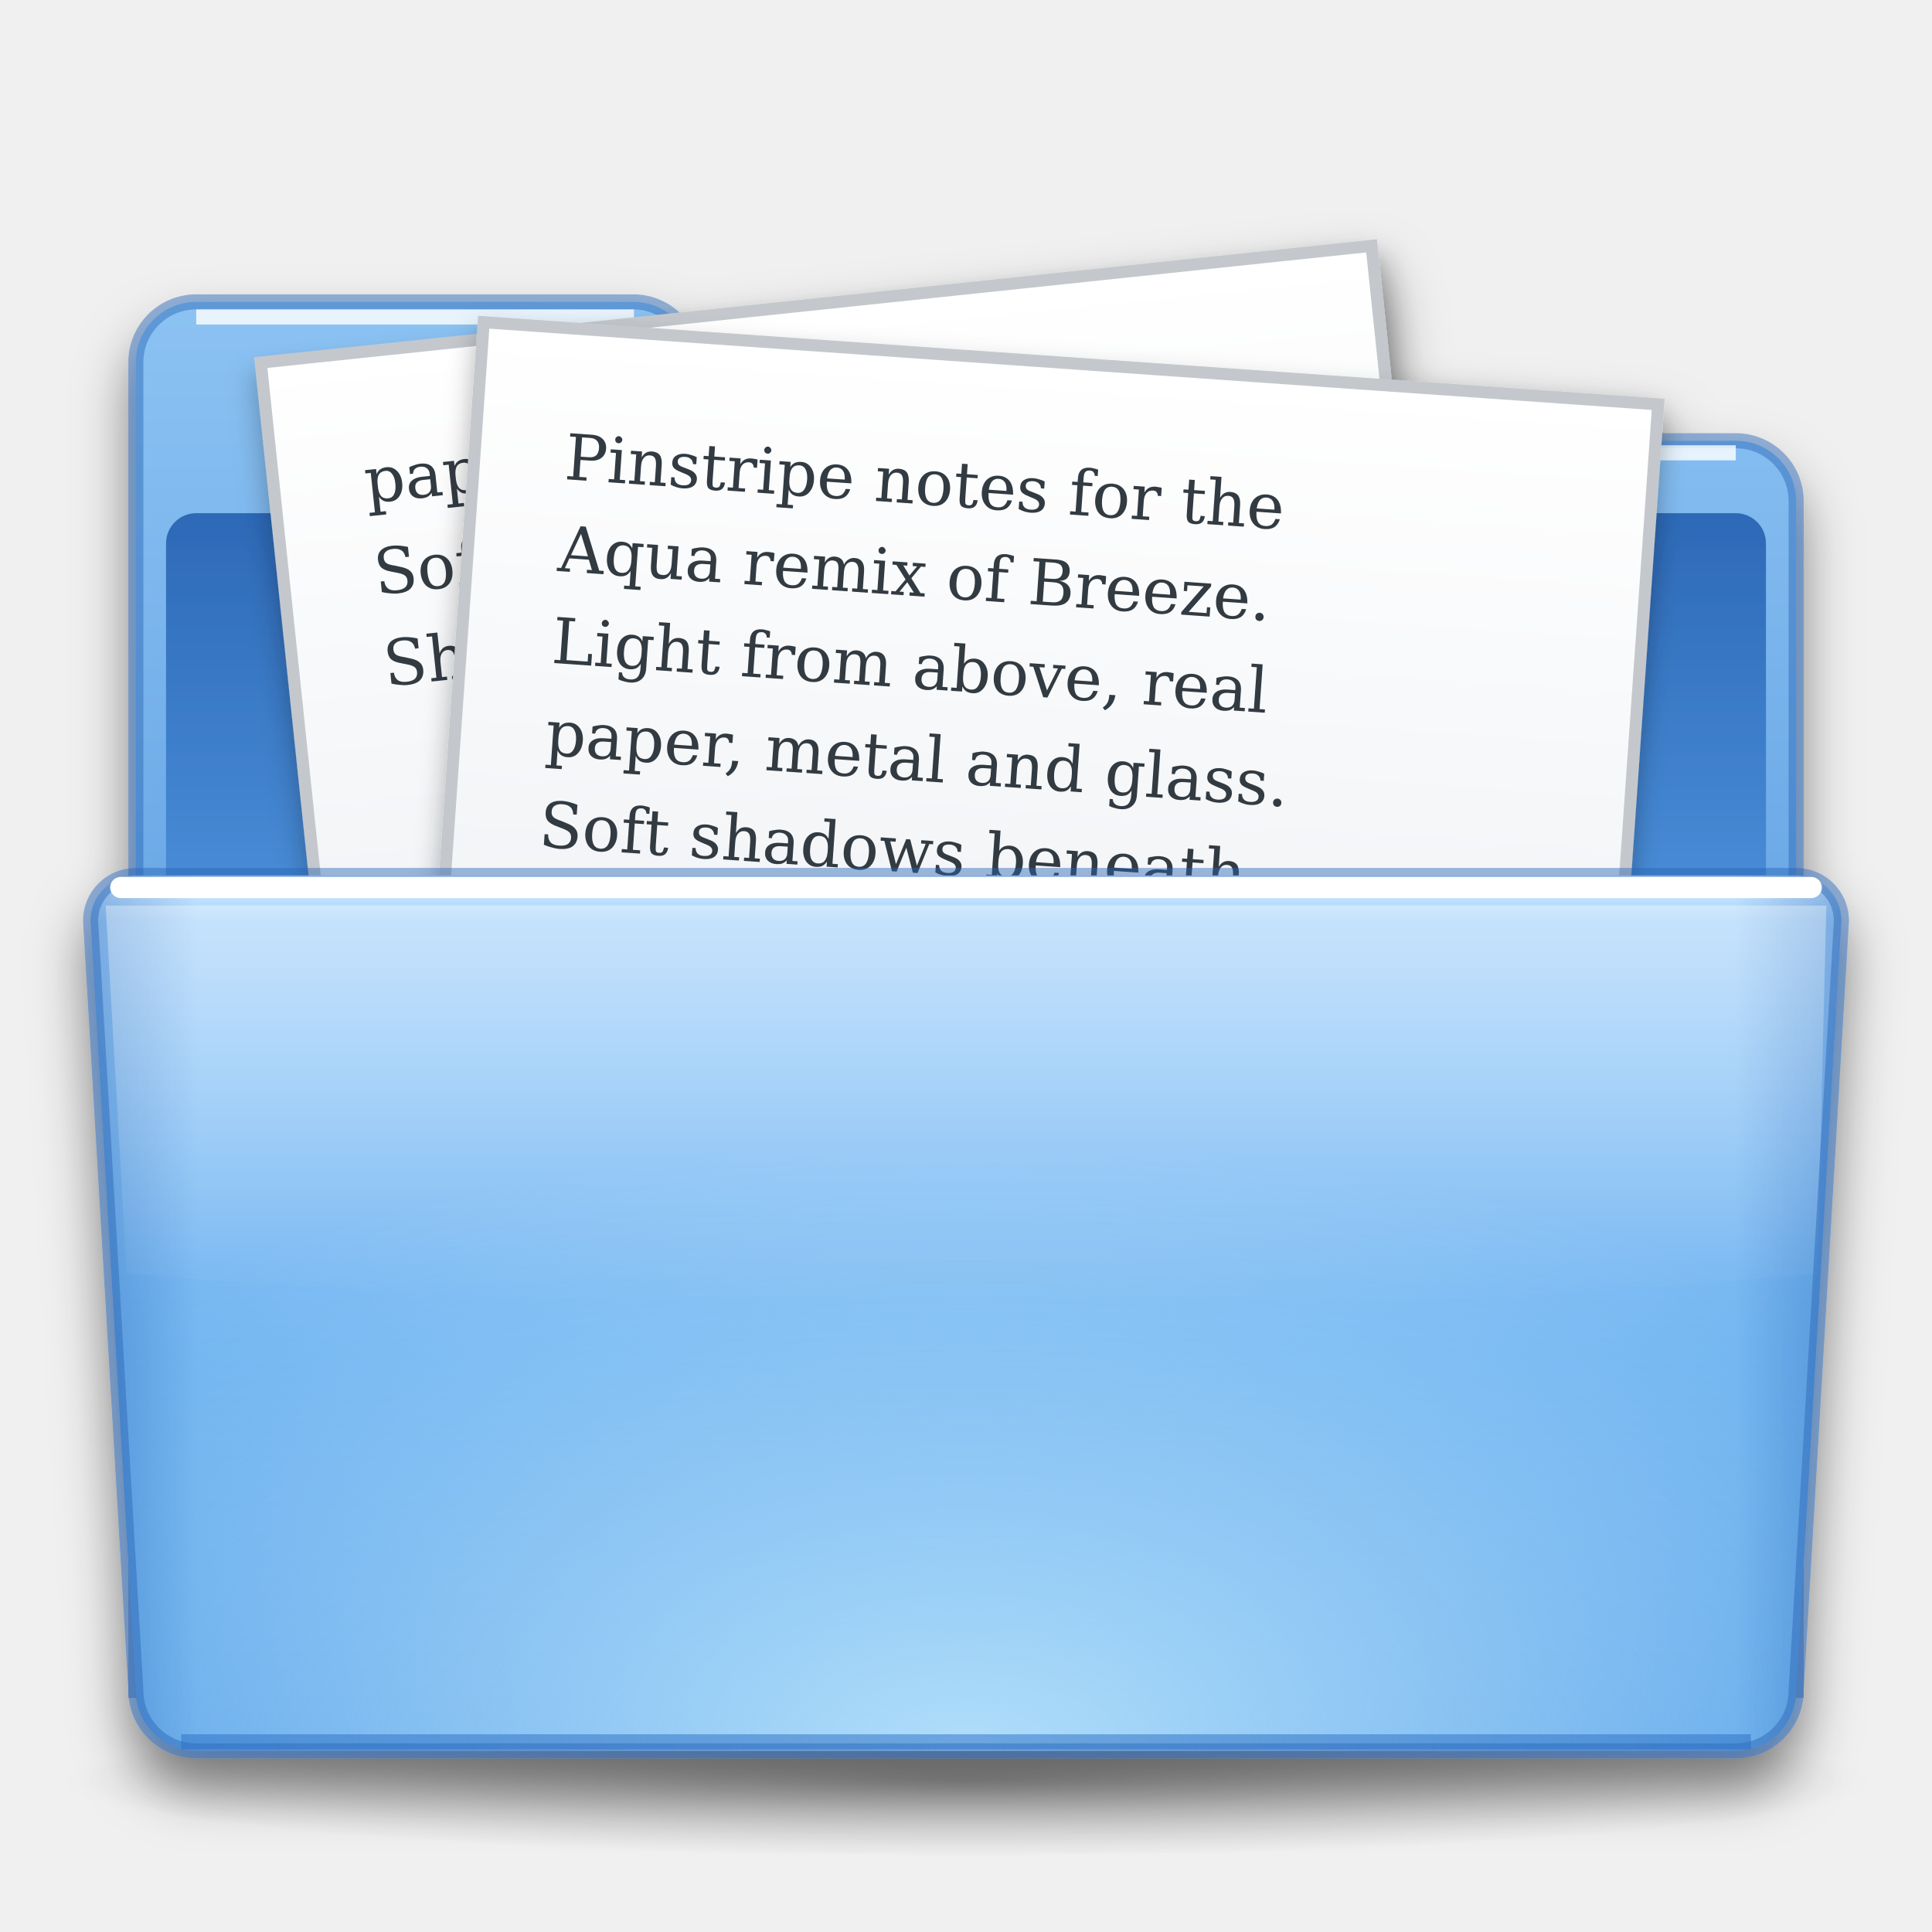
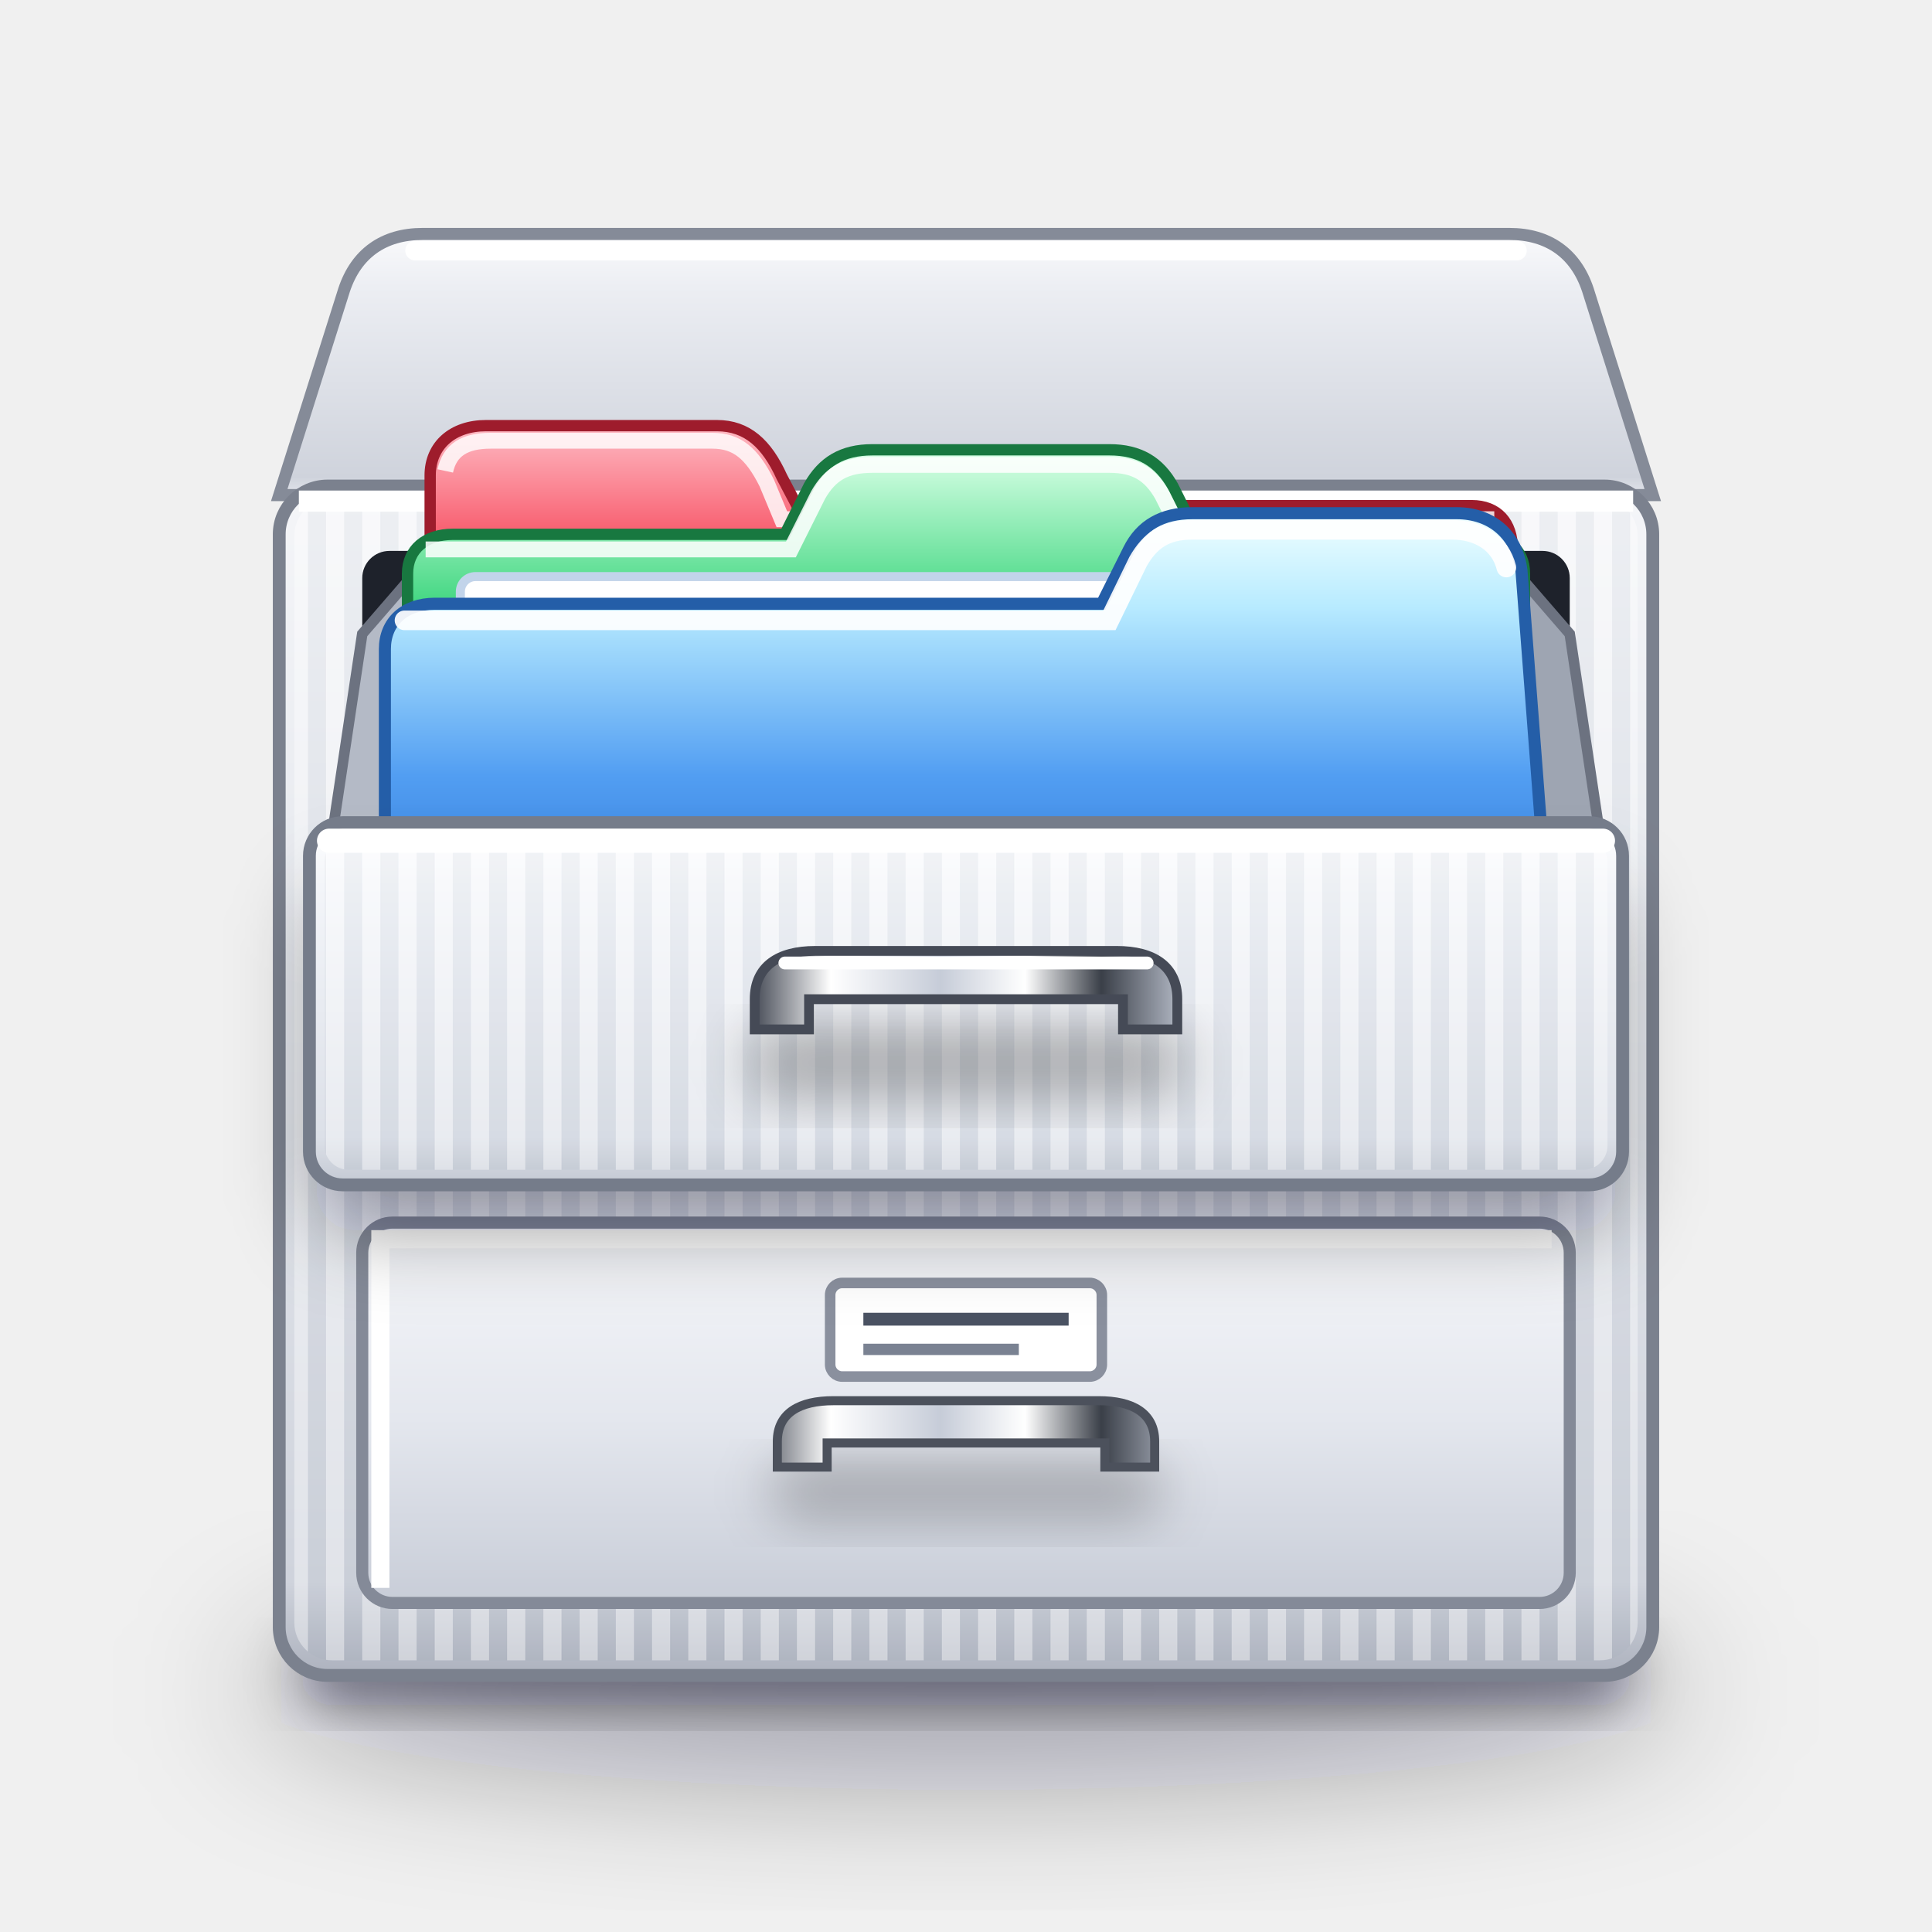
- <svg xmlns="http://www.w3.org/2000/svg" width="128" height="128" viewBox="0 0 128 128">
+ <svg xmlns="http://www.w3.org/2000/svg" viewBox="0 0 128 128" width="128" height="128">
  <defs>
-     <filter id="drop" x="-30%" y="-30%" width="160%" height="170%">
-       <feGaussianBlur in="SourceAlpha" stdDeviation="1.8" />
-       <feOffset dy="2.2" />
-       <feComponentTransfer>
-         <feFuncA type="linear" slope="0.5" />
-       </feComponentTransfer>
-       <feMerge>
-         <feMergeNode />
-         <feMergeNode in="SourceGraphic" />
-       </feMerge>
+     <filter id="floorBlur" x="-25%" y="-40%" width="150%" height="200%">
+       <feGaussianBlur stdDeviation="4.6" />
    </filter>
-     <filter id="soft" x="-30%" y="-30%" width="160%" height="160%">
-       <feGaussianBlur in="SourceAlpha" stdDeviation="0.9" />
-       <feOffset dy="1" />
-       <feComponentTransfer>
-         <feFuncA type="linear" slope="0.3" />
-       </feComponentTransfer>
-       <feMerge>
-         <feMergeNode />
-         <feMergeNode in="SourceGraphic" />
-       </feMerge>
+     <filter id="contactBlur" x="-20%" y="-30%" width="140%" height="170%">
+       <feGaussianBlur stdDeviation="1.8" />
    </filter>
-     <filter id="b05">
-       <feGaussianBlur stdDeviation="0.5" />
+     <filter id="drawerShadow" x="-20%" y="-25%" width="140%" height="170%">
+       <feGaussianBlur stdDeviation="2.8" />
    </filter>
-     <filter id="b1" x="-20%" y="-20%" width="140%" height="140%">
-       <feGaussianBlur stdDeviation="1" />
-     </filter>
-     <filter id="b2" x="-50%" y="-50%" width="200%" height="200%">
-       <feGaussianBlur stdDeviation="2" />
-     </filter>
-     <filter id="b3" x="-50%" y="-50%" width="200%" height="200%">
-       <feGaussianBlur stdDeviation="3" />
-     </filter>
-     <filter id="brush" x="0" y="0" width="100%" height="100%">
-       <feTurbulence type="fractalNoise" baseFrequency="0.003 0.7" numOctaves="3" seed="7" result="n" />
-       <feColorMatrix in="n" type="matrix" values="0 0 0 0 1 0 0 0 0 1 0 0 0 0 1 0 0 0 0.9 -0.4" result="w" />
-       <feComposite in="w" in2="SourceGraphic" operator="in" result="wi" />
-       <feColorMatrix in="n" type="matrix" values="0 0 0 0 0 0 0 0 0 0 0 0 0 0 0 0 0 0 -0.6 0.3" result="d" />
-       <feComposite in="d" in2="SourceGraphic" operator="in" result="di" />
-       <feMerge>
-         <feMergeNode in="SourceGraphic" />
-         <feMergeNode in="wi" />
-         <feMergeNode in="di" />
-       </feMerge>
-     </filter>
-     <pattern id="pin" width="2" height="2" patternUnits="userSpaceOnUse">
-       <rect width="1" height="2" fill="#9aa2aa" fill-opacity="0.2" />
+     <linearGradient id="cabTop" x1="64" y1="14" x2="64" y2="34" gradientUnits="userSpaceOnUse">
+       <stop offset="0.00" stop-color="#ffffff" />
+       <stop offset="0.25" stop-color="#eceef3" />
+       <stop offset="0.88" stop-color="#cfd3dc" />
+       <stop offset="1.00" stop-color="#f6f7fb" />
+     </linearGradient>
+     <linearGradient id="cabFront" x1="64" y1="33" x2="64" y2="111" gradientUnits="userSpaceOnUse">
+       <stop offset="0.00" stop-color="#f4f5f8" />
+       <stop offset="0.45" stop-color="#e3e6ec" />
+       <stop offset="0.92" stop-color="#cfd3dc" />
+       <stop offset="1.00" stop-color="#adb2be" />
+     </linearGradient>
+     <linearGradient id="drawerFace" x1="64" y1="54" x2="64" y2="80" gradientUnits="userSpaceOnUse">
+       <stop offset="0.00" stop-color="#ffffff" />
+       <stop offset="0.18" stop-color="#f3f5f9" />
+       <stop offset="0.82" stop-color="#dce0e8" />
+       <stop offset="1.00" stop-color="#b8bec9" />
+     </linearGradient>
+     <linearGradient id="lowerDrawer" x1="64" y1="81" x2="64" y2="107" gradientUnits="userSpaceOnUse">
+       <stop offset="0.00" stop-color="#f6f7fa" />
+       <stop offset="0.50" stop-color="#e4e7ee" />
+       <stop offset="1.00" stop-color="#c6cbd6" />
+     </linearGradient>
+     <pattern id="cabStripes" width="2.4" height="8" patternUnits="userSpaceOnUse">
+       <rect x="0" y="0" width="1.2" height="8" fill="#ffffff" fill-opacity="0.38" />
+       <rect x="1.2" y="0" width="1.2" height="8" fill="#8c94a4" fill-opacity="0.07" />
    </pattern>
-     <pattern id="pinH" width="2" height="2" patternUnits="userSpaceOnUse">
-       <rect width="2" height="1" fill="#9aa2aa" fill-opacity="0.18" />
-     </pattern>
-     <linearGradient id="gloss" x1="0" y1="0" x2="0" y2="1">
-       <stop offset="0" stop-color="#fff" stop-opacity="0.9" />
-       <stop offset="1" stop-color="#fff" stop-opacity="0" />
+     <linearGradient id="chromeHandle" x1="50" y1="64" x2="78" y2="64" gradientUnits="userSpaceOnUse">
+       <stop offset="0.00" stop-color="#484d58" />
+       <stop offset="0.18" stop-color="#ffffff" />
+       <stop offset="0.44" stop-color="#c6ccd8" />
+       <stop offset="0.64" stop-color="#ffffff" />
+       <stop offset="0.82" stop-color="#3a3f48" />
+       <stop offset="1.00" stop-color="#aeb4c0" />
    </linearGradient>
-     <linearGradient id="chrome" x1="0" y1="0" x2="0" y2="1">
-       <stop offset="0" stop-color="#ffffff" />
-       <stop offset="0.3" stop-color="#d6dade" />
-       <stop offset="0.48" stop-color="#8e959c" />
-       <stop offset="0.52" stop-color="#5c636a" />
-       <stop offset="0.6" stop-color="#b9bfc5" />
-       <stop offset="1" stop-color="#f2f4f6" />
+     <linearGradient id="tabRuby" x1="64" y1="26" x2="64" y2="54" gradientUnits="userSpaceOnUse">
+       <stop offset="0.00" stop-color="#ffd8de" />
+       <stop offset="0.35" stop-color="#f8586a" />
+       <stop offset="1.00" stop-color="#c41e32" />
    </linearGradient>
-     <linearGradient id="chromeX" x1="0" y1="0" x2="1" y2="0">
-       <stop offset="0" stop-color="#6b737b" />
-       <stop offset="0.2" stop-color="#e9ecef" />
-       <stop offset="0.35" stop-color="#ffffff" />
-       <stop offset="0.55" stop-color="#9ba2a9" />
-       <stop offset="0.75" stop-color="#dfe3e7" />
-       <stop offset="1" stop-color="#6b737b" />
+     <linearGradient id="tabEmerald" x1="64" y1="30" x2="64" y2="58" gradientUnits="userSpaceOnUse">
+       <stop offset="0.00" stop-color="#d8ffe6" />
+       <stop offset="0.35" stop-color="#46d884" />
+       <stop offset="1.00" stop-color="#19924c" />
    </linearGradient>
-     <radialGradient id="floor" cx="0.5" cy="0.5" r="0.5">
-       <stop offset="0" stop-color="#000" stop-opacity="0.45" />
-       <stop offset="1" stop-color="#000" stop-opacity="0" />
-     </radialGradient>
-     <linearGradient id="fBack" x1="0" y1="0" x2="0" y2="1">
-       <stop offset="0" stop-color="#8cc3f3" />
-       <stop offset="1" stop-color="#3f86d6" />
-     </linearGradient>
-     <linearGradient id="fIn" x1="0" y1="0" x2="0" y2="1">
-       <stop offset="0" stop-color="#2d69b7" />
-       <stop offset="1" stop-color="#4e93dd" />
-     </linearGradient>
-     <linearGradient id="fFront" x1="0" y1="0" x2="0" y2="1">
-       <stop offset="0" stop-color="#d8edff" />
-       <stop offset="0.05" stop-color="#a9d4fb" />
-       <stop offset="0.55" stop-color="#6eb2f0" />
-       <stop offset="1" stop-color="#4c98e6" />
-     </linearGradient>
-     <linearGradient id="fEdge" x1="0" y1="0" x2="1" y2="0">
-       <stop offset="0" stop-color="#1f5fb0" stop-opacity="0.35" />
-       <stop offset="0.06" stop-color="#1f5fb0" stop-opacity="0" />
-       <stop offset="0.94" stop-color="#1f5fb0" stop-opacity="0" />
-       <stop offset="1" stop-color="#1f5fb0" stop-opacity="0.35" />
-     </linearGradient>
-     <radialGradient id="fGlow" cx="0.5" cy="1" r="0.7">
-       <stop offset="0" stop-color="#c9efff" stop-opacity="0.8" />
-       <stop offset="1" stop-color="#c9efff" stop-opacity="0" />
-     </radialGradient>
-     <linearGradient id="paper" x1="0" y1="0" x2="0" y2="1">
-       <stop offset="0" stop-color="#ffffff" />
-       <stop offset="1" stop-color="#eceff3" />
+     <linearGradient id="tabAquaBlue" x1="64" y1="34" x2="64" y2="62" gradientUnits="userSpaceOnUse">
+       <stop offset="0.00" stop-color="#f0ffff" />
+       <stop offset="0.22" stop-color="#b8ebff" />
+       <stop offset="0.62" stop-color="#529ef2" />
+       <stop offset="1.00" stop-color="#2c74d4" />
    </linearGradient>
  </defs>
-   <ellipse cx="64" cy="118" rx="60" ry="5" fill="url(#floor)" opacity="0.7" />
-   <g filter="url(#drop)">
-     <path d="M9 24a4 4 0 0 1 4-4h29a4 4 0 0 1 3.3 1.8l4.6 6.4a2.5 2.5 0 0 0 2 1H115a4 4 0 0 1 4 4V112H9z" fill="url(#fBack)" />
-     <path d="M9 24a4 4 0 0 1 4-4h29a4 4 0 0 1 3.3 1.8l4.6 6.4a2.5 2.5 0 0 0 2 1H115a4 4 0 0 1 4 4V112H9z" fill="none" stroke="#2a64b4" stroke-opacity="0.45" />
-     <path d="M13 21h29M52 30h63" stroke="#fff" stroke-opacity="0.8" />
-     <rect x="11" y="34" width="106" height="30" rx="2" fill="url(#fIn)" />
-     <g transform="rotate(-6 57.0 48.0)" filter="url(#soft)">
-       <clipPath id="c2020">
-         <rect x="23" y="20" width="68" height="56" />
-       </clipPath>
-       <rect x="20" y="20" width="74" height="56" fill="url(#paper)" stroke="#c4c8cd" stroke-width="0.8" />
-       <g clip-path="url(#c2020)">
-         <text x="26" y="30.0" font-family="Luxi Serif, DejaVu Serif, serif" font-size="4.2" fill="#333a42">paper, metal and glass.</text>
-         <text x="26" y="36.1" font-family="Luxi Serif, DejaVu Serif, serif" font-size="4.2" fill="#333a42">Soft shadows beneath.</text>
-         <text x="26" y="42.2" font-family="Luxi Serif, DejaVu Serif, serif" font-size="4.2" fill="#333a42">Shine on chrome.</text>
-       </g>
-     </g>
-     <g transform="rotate(4 69.0 52.0)" filter="url(#soft)">
-       <clipPath id="c3024">
-         <rect x="33" y="24" width="72" height="56" />
-       </clipPath>
-       <rect x="30" y="24" width="78" height="56" fill="url(#paper)" stroke="#c4c8cd" stroke-width="0.8" />
-       <g clip-path="url(#c3024)">
-         <text x="36" y="34.0" font-family="Luxi Serif, DejaVu Serif, serif" font-size="4.2" fill="#333a42">Pinstripe notes for the</text>
-         <text x="36" y="40.1" font-family="Luxi Serif, DejaVu Serif, serif" font-size="4.2" fill="#333a42">Aqua remix of Breeze.</text>
-         <text x="36" y="46.2" font-family="Luxi Serif, DejaVu Serif, serif" font-size="4.2" fill="#333a42">Light from above, real</text>
-         <text x="36" y="52.3" font-family="Luxi Serif, DejaVu Serif, serif" font-size="4.2" fill="#333a42">paper, metal and glass.</text>
-         <text x="36" y="58.4" font-family="Luxi Serif, DejaVu Serif, serif" font-size="4.2" fill="#333a42">Soft shadows beneath.</text>
-         <text x="36" y="64.5" font-family="Luxi Serif, DejaVu Serif, serif" font-size="4.2" fill="#333a42">Shine on chrome.</text>
-       </g>
-     </g>
-     <path d="M6 61a3 3 0 0 1 3-3h110a3 3 0 0 1 3 3L119 112a4 4 0 0 1-4 4H13a4 4 0 0 1-4-4z" fill="url(#fFront)" />
-     <path d="M6 61a3 3 0 0 1 3-3h110a3 3 0 0 1 3 3L119 112a4 4 0 0 1-4 4H13a4 4 0 0 1-4-4z" fill="url(#fGlow)" />
-     <path d="M6 61a3 3 0 0 1 3-3h110a3 3 0 0 1 3 3L119 112a4 4 0 0 1-4 4H13a4 4 0 0 1-4-4z" fill="url(#fEdge)" />
-     <path d="M7 60h114l-0.6 24.4c-34 3-72 3-112 0z" fill="url(#gloss)" opacity="0.38" />
-     <path d="M6 61a3 3 0 0 1 3-3h110a3 3 0 0 1 3 3L119 112a4 4 0 0 1-4 4H13a4 4 0 0 1-4-4z" fill="none" stroke="#2a64b4" stroke-opacity="0.45" />
-     <path d="M8 58.8h112" stroke="#fff" stroke-width="1.4" stroke-linecap="round" />
-     <path d="M12 115.4h104" stroke="#2a6fc4" stroke-opacity="0.5" />
-   </g>
+   <ellipse cx="64" cy="112.0" rx="48" ry="6.6" fill="#000818" fill-opacity="0.30" filter="url(#floorBlur)" />
+   <rect x="20" y="108.5" width="88" height="4.4" rx="2.0" fill="#000818" fill-opacity="0.48" filter="url(#contactBlur)" />
+   <path d="M 28.0,15.5 L 100.0,15.5 C 102.6,15.5 104.4,16.8 105.2,19.2 L 109.5,32.8 L 18.5,32.8 L 22.8,19.2 C 23.6,16.8 25.4,15.5 28.0,15.5 Z" fill="url(#cabTop)" stroke="#858b98" stroke-width="0.8" />
+   <line x1="27.5" y1="16.6" x2="100.5" y2="16.6" stroke="#ffffff" stroke-width="1.3" stroke-linecap="round" />
+   <rect x="18.5" y="32.2" width="91.0" height="78.8" rx="3.2" fill="url(#cabFront)" stroke="#7b818e" stroke-width="0.85" />
+   <rect x="19.5" y="33.0" width="89.0" height="77.0" rx="2.5" fill="url(#cabStripes)" />
+   <line x1="19.8" y1="33.2" x2="108.2" y2="33.2" stroke="#ffffff" stroke-width="1.4" />
+   <rect x="24.0" y="81.0" width="80.0" height="25.2" rx="2.0" fill="url(#lowerDrawer)" stroke="#848a98" stroke-width="0.8" />
+   <path d="M 25.2,105.2 L 25.2,82.1 L 102.8,82.1" fill="none" stroke="#ffffff" stroke-width="1.2" />
+   <rect x="55.0" y="85.0" width="18.0" height="6.2" rx="0.8" fill="#ffffff" stroke="#8a909e" stroke-width="0.7" />
+   <line x1="57.2" y1="87.4" x2="70.8" y2="87.4" stroke="#4a5262" stroke-width="0.85" />
+   <line x1="57.2" y1="89.4" x2="67.5" y2="89.4" stroke="#7a8292" stroke-width="0.75" />
+   <rect x="51.0" y="96.6" width="26.0" height="4.2" rx="2.0" fill="#000000" fill-opacity="0.24" filter="url(#contactBlur)" />
+   <path d="M 51.5,95.5 C 51.5,93.6 53.0,92.8 55.2,92.8 L 72.8,92.8 C 75.0,92.8 76.5,93.6 76.5,95.5 L 76.5,97.2 L 73.2,97.2 L 73.2,95.6 L 54.8,95.6 L 54.8,97.2 L 51.5,97.2 Z" fill="url(#chromeHandle)" stroke="#4c515c" stroke-width="0.6" />
+   <rect x="24.0" y="36.5" width="80.0" height="36.0" rx="1.8" fill="#1e222b" />
+   <polygon points="24.0,42.0 28.5,36.8 28.5,58.0 21.0,62.0" fill="#b4bac6" stroke="#6c7280" stroke-width="0.7" />
+   <polygon points="104.0,42.0 99.5,36.8 99.5,58.0 107.0,62.0" fill="#9ea5b2" stroke="#6c7280" stroke-width="0.7" />
+   <path d="M 28.5,56.0 L 28.5,31.5 C 28.5,29.5 30.0,28.2 32.2,28.2 L 47.5,28.2 C 49.5,28.2 50.8,29.4 51.8,31.6 L 52.8,33.5 L 97.5,33.5 C 99.2,33.5 100.2,34.6 100.2,36.4 L 100.2,56.0 Z" fill="url(#tabRuby)" stroke="#9e1c2c" stroke-width="0.75" />
+   <path d="M 29.5,31.2 C 29.8,29.8 30.8,29.2 32.5,29.2 L 47.2,29.2 C 48.8,29.2 49.8,30.0 50.8,32.0 L 51.8,34.4 L 99.0,34.4" fill="none" stroke="#ffffff" stroke-width="1.05" opacity="0.82" />
+   <path d="M 27.0,58.0 L 27.0,38.0 C 27.0,36.4 28.2,35.4 30.0,35.4 L 52.0,35.4 L 53.6,32.2 C 54.5,30.6 55.8,29.8 57.8,29.8 L 73.5,29.8 C 75.5,29.8 76.8,30.6 77.7,32.2 L 79.3,35.4 L 98.0,35.4 C 99.8,35.4 101.0,36.4 101.0,38.0 L 101.0,58.0 Z" fill="url(#tabEmerald)" stroke="#187840" stroke-width="0.75" />
+   <path d="M 28.2,36.4 L 52.4,36.4 L 54.2,32.8 C 55.0,31.4 56.0,30.8 57.8,30.8 L 73.5,30.8 C 75.2,30.8 76.2,31.4 77.0,32.8 L 78.8,36.4 L 99.8,36.4" fill="none" stroke="#ffffff" stroke-width="1.05" opacity="0.85" />
+   <rect x="30.5" y="38.2" width="67.0" height="19.0" rx="1.0" fill="#ffffff" stroke="#c2d4ea" stroke-width="0.6" />
+   <path d="M 25.5,60.0 L 25.5,43.0 C 25.5,41.2 26.8,40.0 28.8,40.0 L 73.0,40.0 L 74.8,36.4 C 75.6,34.8 77.0,34.0 79.0,34.0 L 96.5,34.0 C 98.8,34.0 100.5,35.4 100.8,37.8 L 102.5,60.0 Z" fill="url(#tabAquaBlue)" stroke="#245ea8" stroke-width="0.8" />
+   <path d="M 26.8,41.1 L 73.5,41.1 L 75.4,37.2 C 76.2,35.8 77.2,35.1 79.0,35.1 L 96.2,35.1 C 98.0,35.1 99.4,36.0 99.8,37.6" fill="none" stroke="#ffffff" stroke-width="1.3" stroke-linecap="round" opacity="0.92" />
+   <rect x="21.0" y="59.0" width="86.0" height="22.5" rx="2.5" fill="#000818" fill-opacity="0.38" filter="url(#drawerShadow)" />
+   <rect x="20.5" y="54.5" width="87.0" height="24.0" rx="2.2" fill="url(#drawerFace)" stroke="#757c8a" stroke-width="0.85" />
+   <rect x="21.5" y="55.5" width="85.0" height="22.0" rx="1.6" fill="url(#cabStripes)" />
+   <line x1="21.8" y1="55.7" x2="106.2" y2="55.7" stroke="#ffffff" stroke-width="1.6" stroke-linecap="round" />
+   <rect x="49.5" y="68.0" width="29.0" height="4.8" rx="2.2" fill="#000000" fill-opacity="0.28" filter="url(#contactBlur)" />
+   <path d="M 50.0,66.2 C 50.0,64.0 51.6,63.0 54.0,63.0 L 74.0,63.0 C 76.4,63.0 78.0,64.0 78.0,66.2 L 78.0,68.2 L 74.4,68.2 L 74.4,66.2 L 53.6,66.2 L 53.6,68.2 L 50.0,68.2 Z" fill="url(#chromeHandle)" stroke="#454a56" stroke-width="0.65" />
+   <line x1="52.0" y1="63.8" x2="76.0" y2="63.8" stroke="#ffffff" stroke-width="0.85" stroke-linecap="round" />
</svg>
